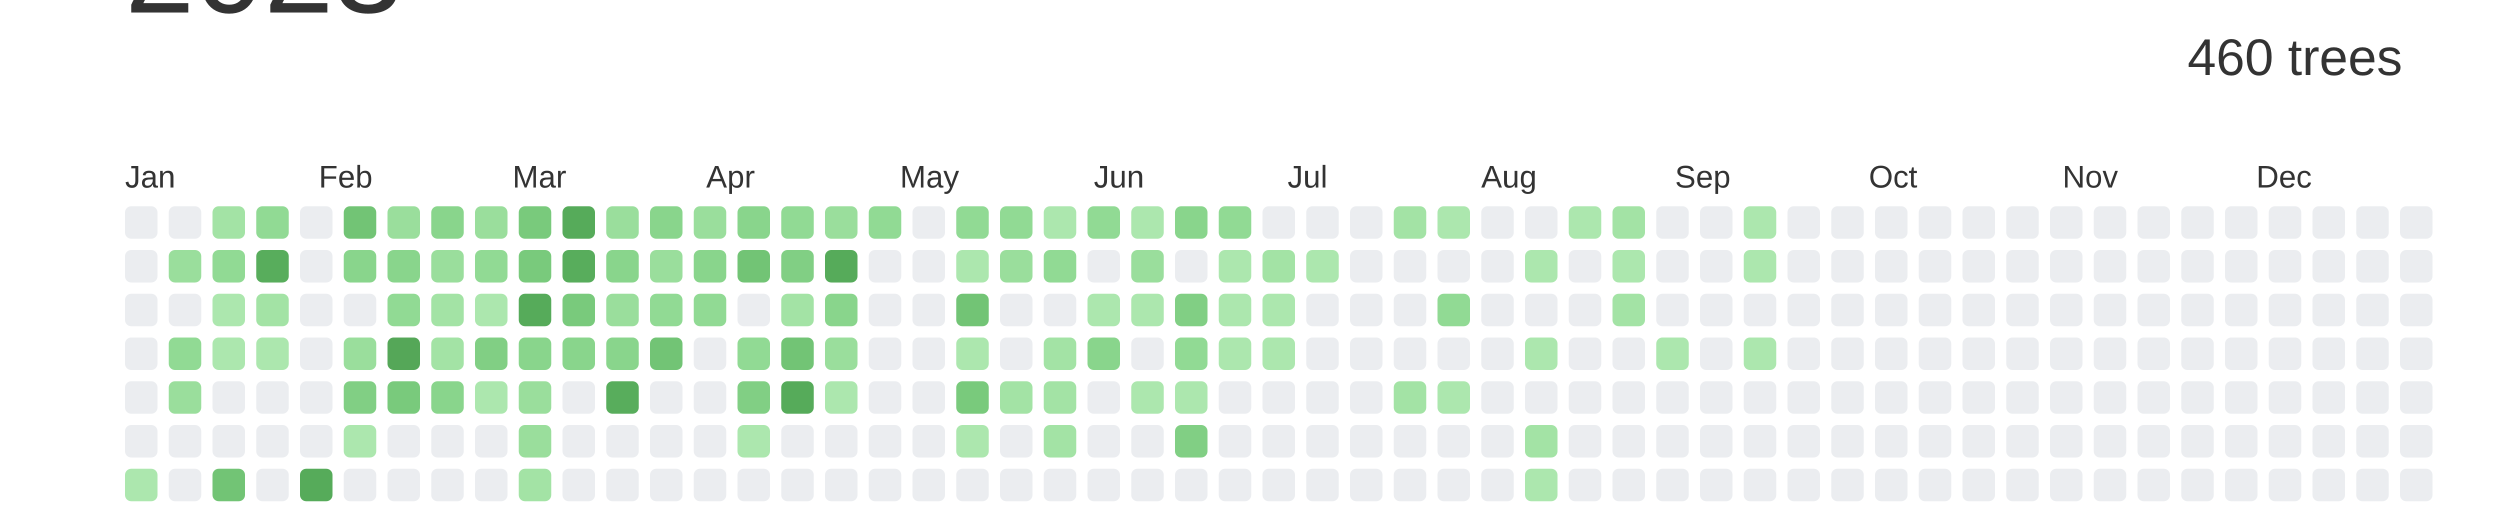
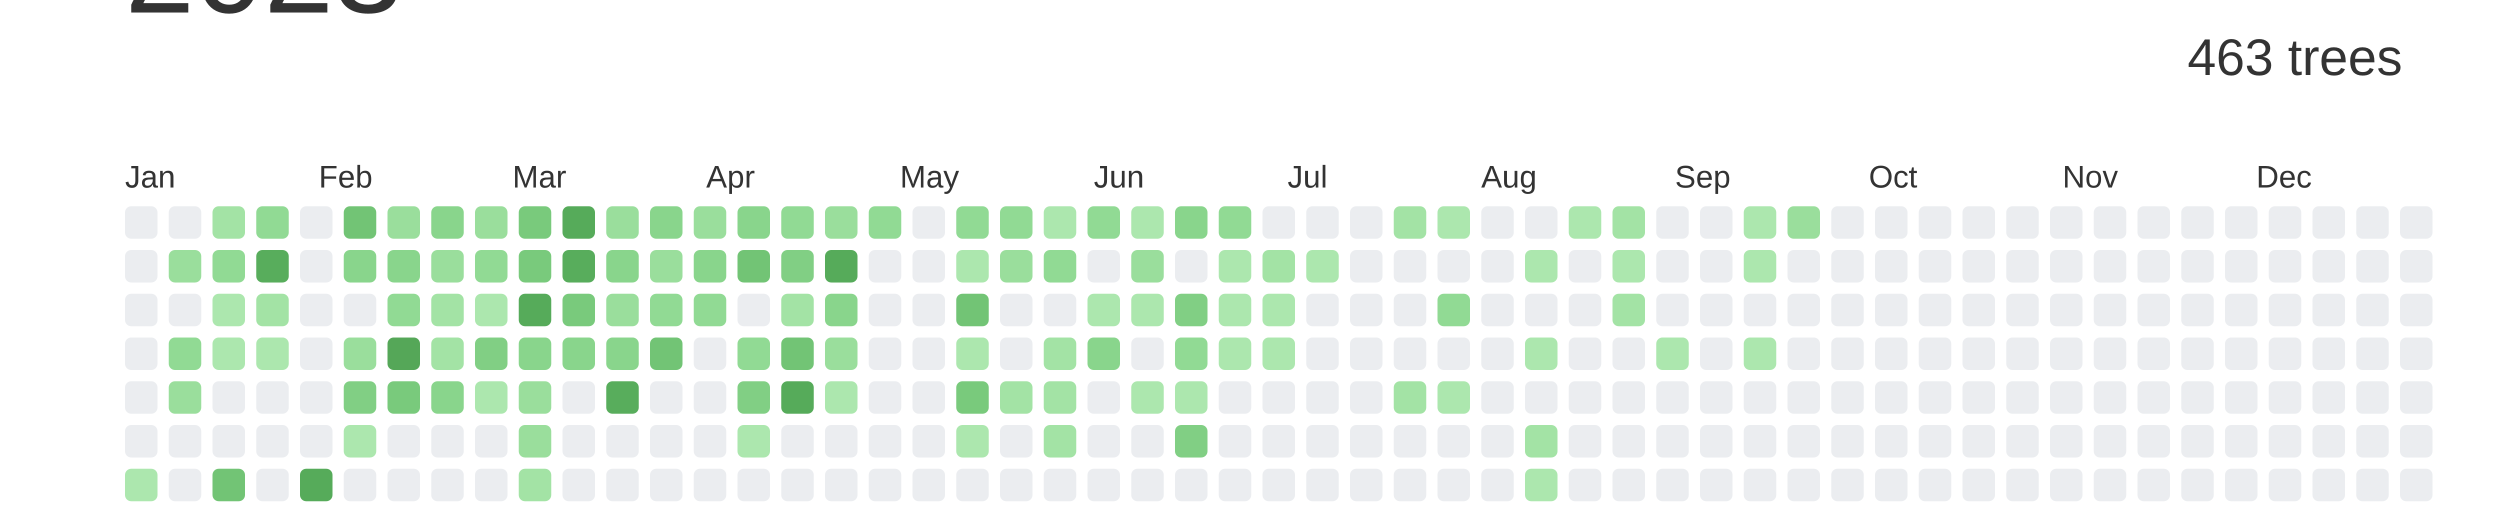
<svg xmlns="http://www.w3.org/2000/svg" baseProfile="full" height="42mm" version="1.1" viewBox="0,0,200,42" width="200mm">
  <defs />
  <rect fill="#ffffff" height="42" width="200" x="0" y="0" />
  <text alignment-baseline="hanging" fill="#333333" style="font-size:10.0px; font-family:Arial;" x="10" y="1">2023</text>
-   <text alignment-baseline="hanging" fill="#333333" style="font-size:4.125px; font-family:Arial;" x="175" y="6">460 trees</text>
+   <text alignment-baseline="hanging" fill="#333333" style="font-size:4.125px; font-family:Arial;" x="175" y="6">463 trees</text>
  <text fill="#333333" style="font-size:2.5px; font-family:Arial" x="10.0" y="15">Jan</text>
  <text fill="#333333" style="font-size:2.5px; font-family:Arial" x="25.5" y="15">Feb</text>
  <text fill="#333333" style="font-size:2.5px; font-family:Arial" x="41.0" y="15">Mar</text>
  <text fill="#333333" style="font-size:2.5px; font-family:Arial" x="56.5" y="15">Apr</text>
  <text fill="#333333" style="font-size:2.5px; font-family:Arial" x="72.0" y="15">May</text>
  <text fill="#333333" style="font-size:2.5px; font-family:Arial" x="87.5" y="15">Jun</text>
  <text fill="#333333" style="font-size:2.5px; font-family:Arial" x="103.0" y="15">Jul</text>
  <text fill="#333333" style="font-size:2.5px; font-family:Arial" x="118.5" y="15">Aug</text>
  <text fill="#333333" style="font-size:2.5px; font-family:Arial" x="134.0" y="15">Sep</text>
  <text fill="#333333" style="font-size:2.5px; font-family:Arial" x="149.5" y="15">Oct</text>
  <text fill="#333333" style="font-size:2.5px; font-family:Arial" x="165.0" y="15">Nov</text>
  <text fill="#333333" style="font-size:2.5px; font-family:Arial" x="180.5" y="15">Dec</text>
  <rect fill="#EBEDF0" height="2.6" rx="0.5" ry="0.5" width="2.6" x="10.0" y="16.5" />
  <rect fill="#EBEDF0" height="2.6" rx="0.5" ry="0.5" width="2.6" x="10.0" y="20.0" />
  <rect fill="#EBEDF0" height="2.6" rx="0.5" ry="0.5" width="2.6" x="10.0" y="23.5" />
  <rect fill="#EBEDF0" height="2.6" rx="0.5" ry="0.5" width="2.6" x="10.0" y="27.0" />
  <rect fill="#EBEDF0" height="2.6" rx="0.5" ry="0.5" width="2.6" x="10.0" y="30.5" />
  <rect fill="#EBEDF0" height="2.6" rx="0.5" ry="0.5" width="2.6" x="10.0" y="34.0" />
  <rect fill="#ace7ae" height="2.6" rx="0.5" ry="0.5" width="2.6" x="10.0" y="37.5" />
  <rect fill="#EBEDF0" height="2.6" rx="0.5" ry="0.5" width="2.6" x="13.5" y="16.5" />
  <rect fill="#9ade9c" height="2.6" rx="0.5" ry="0.5" width="2.6" x="13.5" y="20.0" />
  <rect fill="#EBEDF0" height="2.6" rx="0.5" ry="0.5" width="2.6" x="13.5" y="23.5" />
  <rect fill="#91da94" height="2.6" rx="0.5" ry="0.5" width="2.6" x="13.5" y="27.0" />
  <rect fill="#9ade9c" height="2.6" rx="0.5" ry="0.5" width="2.6" x="13.5" y="30.5" />
  <rect fill="#EBEDF0" height="2.6" rx="0.5" ry="0.5" width="2.6" x="13.5" y="34.0" />
  <rect fill="#EBEDF0" height="2.6" rx="0.5" ry="0.5" width="2.6" x="13.5" y="37.5" />
  <rect fill="#a3e3a5" height="2.6" rx="0.5" ry="0.5" width="2.6" x="17.0" y="16.5" />
  <rect fill="#91da94" height="2.6" rx="0.5" ry="0.5" width="2.6" x="17.0" y="20.0" />
  <rect fill="#ace7ae" height="2.6" rx="0.5" ry="0.5" width="2.6" x="17.0" y="23.5" />
  <rect fill="#ace7ae" height="2.6" rx="0.5" ry="0.5" width="2.6" x="17.0" y="27.0" />
  <rect fill="#EBEDF0" height="2.6" rx="0.5" ry="0.5" width="2.6" x="17.0" y="30.5" />
  <rect fill="#EBEDF0" height="2.6" rx="0.5" ry="0.5" width="2.6" x="17.0" y="34.0" />
  <rect fill="#72c475" height="2.6" rx="0.5" ry="0.5" width="2.6" x="17.0" y="37.5" />
  <rect fill="#91da94" height="2.6" rx="0.5" ry="0.5" width="2.6" x="20.5" y="16.5" />
  <rect fill="#58ad5c" height="2.6" rx="0.5" ry="0.5" width="2.6" x="20.5" y="20.0" />
  <rect fill="#a3e3a5" height="2.6" rx="0.5" ry="0.5" width="2.6" x="20.5" y="23.5" />
  <rect fill="#ace7ae" height="2.6" rx="0.5" ry="0.5" width="2.6" x="20.5" y="27.0" />
  <rect fill="#EBEDF0" height="2.6" rx="0.5" ry="0.5" width="2.6" x="20.5" y="30.5" />
  <rect fill="#EBEDF0" height="2.6" rx="0.5" ry="0.5" width="2.6" x="20.5" y="34.0" />
  <rect fill="#EBEDF0" height="2.6" rx="0.5" ry="0.5" width="2.6" x="20.5" y="37.5" />
  <rect fill="#EBEDF0" height="2.6" rx="0.5" ry="0.5" width="2.6" x="24.0" y="16.5" />
  <rect fill="#EBEDF0" height="2.6" rx="0.5" ry="0.5" width="2.6" x="24.0" y="20.0" />
  <rect fill="#EBEDF0" height="2.6" rx="0.5" ry="0.5" width="2.6" x="24.0" y="23.5" />
  <rect fill="#EBEDF0" height="2.6" rx="0.5" ry="0.5" width="2.6" x="24.0" y="27.0" />
  <rect fill="#EBEDF0" height="2.6" rx="0.5" ry="0.5" width="2.6" x="24.0" y="30.5" />
  <rect fill="#EBEDF0" height="2.6" rx="0.5" ry="0.5" width="2.6" x="24.0" y="34.0" />
  <rect fill="#56ab5a" height="2.6" rx="0.5" ry="0.5" width="2.6" x="24.0" y="37.5" />
  <rect fill="#72c475" height="2.6" rx="0.5" ry="0.5" width="2.6" x="27.5" y="16.5" />
  <rect fill="#89d58c" height="2.6" rx="0.5" ry="0.5" width="2.6" x="27.5" y="20.0" />
  <rect fill="#EBEDF0" height="2.6" rx="0.5" ry="0.5" width="2.6" x="27.5" y="23.5" />
  <rect fill="#9ade9c" height="2.6" rx="0.5" ry="0.5" width="2.6" x="27.5" y="27.0" />
  <rect fill="#81cf84" height="2.6" rx="0.5" ry="0.5" width="2.6" x="27.5" y="30.5" />
  <rect fill="#ace7ae" height="2.6" rx="0.5" ry="0.5" width="2.6" x="27.5" y="34.0" />
  <rect fill="#EBEDF0" height="2.6" rx="0.5" ry="0.5" width="2.6" x="27.5" y="37.5" />
  <rect fill="#9ade9c" height="2.6" rx="0.5" ry="0.5" width="2.6" x="31.0" y="16.5" />
  <rect fill="#89d58c" height="2.6" rx="0.5" ry="0.5" width="2.6" x="31.0" y="20.0" />
  <rect fill="#91da94" height="2.6" rx="0.5" ry="0.5" width="2.6" x="31.0" y="23.5" />
  <rect fill="#55a758" height="2.6" rx="0.5" ry="0.5" width="2.6" x="31.0" y="27.0" />
  <rect fill="#79ca7c" height="2.6" rx="0.5" ry="0.5" width="2.6" x="31.0" y="30.5" />
  <rect fill="#EBEDF0" height="2.6" rx="0.5" ry="0.5" width="2.6" x="31.0" y="34.0" />
  <rect fill="#EBEDF0" height="2.6" rx="0.5" ry="0.5" width="2.6" x="31.0" y="37.5" />
  <rect fill="#89d58c" height="2.6" rx="0.5" ry="0.5" width="2.6" x="34.5" y="16.5" />
  <rect fill="#9ade9c" height="2.6" rx="0.5" ry="0.5" width="2.6" x="34.5" y="20.0" />
  <rect fill="#a3e3a5" height="2.6" rx="0.5" ry="0.5" width="2.6" x="34.5" y="23.5" />
  <rect fill="#a3e3a5" height="2.6" rx="0.5" ry="0.5" width="2.6" x="34.5" y="27.0" />
  <rect fill="#89d58c" height="2.6" rx="0.5" ry="0.5" width="2.6" x="34.5" y="30.5" />
  <rect fill="#EBEDF0" height="2.6" rx="0.5" ry="0.5" width="2.6" x="34.5" y="34.0" />
  <rect fill="#EBEDF0" height="2.6" rx="0.5" ry="0.5" width="2.6" x="34.5" y="37.5" />
  <rect fill="#9ade9c" height="2.6" rx="0.5" ry="0.5" width="2.6" x="38.0" y="16.5" />
  <rect fill="#91da94" height="2.6" rx="0.5" ry="0.5" width="2.6" x="38.0" y="20.0" />
  <rect fill="#ace7ae" height="2.6" rx="0.5" ry="0.5" width="2.6" x="38.0" y="23.5" />
  <rect fill="#81cf84" height="2.6" rx="0.5" ry="0.5" width="2.6" x="38.0" y="27.0" />
  <rect fill="#ace7ae" height="2.6" rx="0.5" ry="0.5" width="2.6" x="38.0" y="30.5" />
  <rect fill="#EBEDF0" height="2.6" rx="0.5" ry="0.5" width="2.6" x="38.0" y="34.0" />
  <rect fill="#EBEDF0" height="2.6" rx="0.5" ry="0.5" width="2.6" x="38.0" y="37.5" />
  <rect fill="#79ca7c" height="2.6" rx="0.5" ry="0.5" width="2.6" x="41.5" y="16.5" />
  <rect fill="#79ca7c" height="2.6" rx="0.5" ry="0.5" width="2.6" x="41.5" y="20.0" />
  <rect fill="#56ab5a" height="2.6" rx="0.5" ry="0.5" width="2.6" x="41.5" y="23.5" />
  <rect fill="#89d58c" height="2.6" rx="0.5" ry="0.5" width="2.6" x="41.5" y="27.0" />
  <rect fill="#9ade9c" height="2.6" rx="0.5" ry="0.5" width="2.6" x="41.5" y="30.5" />
  <rect fill="#9ade9c" height="2.6" rx="0.5" ry="0.5" width="2.6" x="41.5" y="34.0" />
  <rect fill="#a3e3a5" height="2.6" rx="0.5" ry="0.5" width="2.6" x="41.5" y="37.5" />
  <rect fill="#56ab5a" height="2.6" rx="0.5" ry="0.5" width="2.6" x="45.0" y="16.5" />
  <rect fill="#58ad5c" height="2.6" rx="0.5" ry="0.5" width="2.6" x="45.0" y="20.0" />
  <rect fill="#79ca7c" height="2.6" rx="0.5" ry="0.5" width="2.6" x="45.0" y="23.5" />
  <rect fill="#89d58c" height="2.6" rx="0.5" ry="0.5" width="2.6" x="45.0" y="27.0" />
  <rect fill="#EBEDF0" height="2.6" rx="0.5" ry="0.5" width="2.6" x="45.0" y="30.5" />
  <rect fill="#EBEDF0" height="2.6" rx="0.5" ry="0.5" width="2.6" x="45.0" y="34.0" />
  <rect fill="#EBEDF0" height="2.6" rx="0.5" ry="0.5" width="2.6" x="45.0" y="37.5" />
  <rect fill="#9ade9c" height="2.6" rx="0.5" ry="0.5" width="2.6" x="48.5" y="16.5" />
  <rect fill="#89d58c" height="2.6" rx="0.5" ry="0.5" width="2.6" x="48.5" y="20.0" />
  <rect fill="#9ade9c" height="2.6" rx="0.5" ry="0.5" width="2.6" x="48.5" y="23.5" />
  <rect fill="#89d58c" height="2.6" rx="0.5" ry="0.5" width="2.6" x="48.5" y="27.0" />
  <rect fill="#58ad5c" height="2.6" rx="0.5" ry="0.5" width="2.6" x="48.5" y="30.5" />
  <rect fill="#EBEDF0" height="2.6" rx="0.5" ry="0.5" width="2.6" x="48.5" y="34.0" />
  <rect fill="#EBEDF0" height="2.6" rx="0.5" ry="0.5" width="2.6" x="48.5" y="37.5" />
  <rect fill="#89d58c" height="2.6" rx="0.5" ry="0.5" width="2.6" x="52.0" y="16.5" />
  <rect fill="#9ade9c" height="2.6" rx="0.5" ry="0.5" width="2.6" x="52.0" y="20.0" />
  <rect fill="#91da94" height="2.6" rx="0.5" ry="0.5" width="2.6" x="52.0" y="23.5" />
  <rect fill="#72c475" height="2.6" rx="0.5" ry="0.5" width="2.6" x="52.0" y="27.0" />
  <rect fill="#EBEDF0" height="2.6" rx="0.5" ry="0.5" width="2.6" x="52.0" y="30.5" />
  <rect fill="#EBEDF0" height="2.6" rx="0.5" ry="0.5" width="2.6" x="52.0" y="34.0" />
  <rect fill="#EBEDF0" height="2.6" rx="0.5" ry="0.5" width="2.6" x="52.0" y="37.5" />
  <rect fill="#9ade9c" height="2.6" rx="0.5" ry="0.5" width="2.6" x="55.5" y="16.5" />
  <rect fill="#89d58c" height="2.6" rx="0.5" ry="0.5" width="2.6" x="55.5" y="20.0" />
  <rect fill="#91da94" height="2.6" rx="0.5" ry="0.5" width="2.6" x="55.5" y="23.5" />
  <rect fill="#EBEDF0" height="2.6" rx="0.5" ry="0.5" width="2.6" x="55.5" y="27.0" />
  <rect fill="#EBEDF0" height="2.6" rx="0.5" ry="0.5" width="2.6" x="55.5" y="30.5" />
  <rect fill="#EBEDF0" height="2.6" rx="0.5" ry="0.5" width="2.6" x="55.5" y="34.0" />
  <rect fill="#EBEDF0" height="2.6" rx="0.5" ry="0.5" width="2.6" x="55.5" y="37.5" />
  <rect fill="#89d58c" height="2.6" rx="0.5" ry="0.5" width="2.6" x="59.0" y="16.5" />
  <rect fill="#72c475" height="2.6" rx="0.5" ry="0.5" width="2.6" x="59.0" y="20.0" />
  <rect fill="#EBEDF0" height="2.6" rx="0.5" ry="0.5" width="2.6" x="59.0" y="23.5" />
  <rect fill="#91da94" height="2.6" rx="0.5" ry="0.5" width="2.6" x="59.0" y="27.0" />
  <rect fill="#81cf84" height="2.6" rx="0.5" ry="0.5" width="2.6" x="59.0" y="30.5" />
  <rect fill="#ace7ae" height="2.6" rx="0.5" ry="0.5" width="2.6" x="59.0" y="34.0" />
  <rect fill="#EBEDF0" height="2.6" rx="0.5" ry="0.5" width="2.6" x="59.0" y="37.5" />
  <rect fill="#91da94" height="2.6" rx="0.5" ry="0.5" width="2.6" x="62.5" y="16.5" />
  <rect fill="#81cf84" height="2.6" rx="0.5" ry="0.5" width="2.6" x="62.5" y="20.0" />
  <rect fill="#a3e3a5" height="2.6" rx="0.5" ry="0.5" width="2.6" x="62.5" y="23.5" />
  <rect fill="#72c475" height="2.6" rx="0.5" ry="0.5" width="2.6" x="62.5" y="27.0" />
  <rect fill="#56ab5a" height="2.6" rx="0.5" ry="0.5" width="2.6" x="62.5" y="30.5" />
  <rect fill="#EBEDF0" height="2.6" rx="0.5" ry="0.5" width="2.6" x="62.5" y="34.0" />
  <rect fill="#EBEDF0" height="2.6" rx="0.5" ry="0.5" width="2.6" x="62.5" y="37.5" />
  <rect fill="#9ade9c" height="2.6" rx="0.5" ry="0.5" width="2.6" x="66.0" y="16.5" />
  <rect fill="#56ab5a" height="2.6" rx="0.5" ry="0.5" width="2.6" x="66.0" y="20.0" />
  <rect fill="#89d58c" height="2.6" rx="0.5" ry="0.5" width="2.6" x="66.0" y="23.5" />
  <rect fill="#9ade9c" height="2.6" rx="0.5" ry="0.5" width="2.6" x="66.0" y="27.0" />
  <rect fill="#ace7ae" height="2.6" rx="0.5" ry="0.5" width="2.6" x="66.0" y="30.5" />
  <rect fill="#EBEDF0" height="2.6" rx="0.5" ry="0.5" width="2.6" x="66.0" y="34.0" />
  <rect fill="#EBEDF0" height="2.6" rx="0.5" ry="0.5" width="2.6" x="66.0" y="37.5" />
  <rect fill="#91da94" height="2.6" rx="0.5" ry="0.5" width="2.6" x="69.5" y="16.5" />
  <rect fill="#EBEDF0" height="2.6" rx="0.5" ry="0.5" width="2.6" x="69.5" y="20.0" />
  <rect fill="#EBEDF0" height="2.6" rx="0.5" ry="0.5" width="2.6" x="69.5" y="23.5" />
  <rect fill="#EBEDF0" height="2.6" rx="0.5" ry="0.5" width="2.6" x="69.5" y="27.0" />
  <rect fill="#EBEDF0" height="2.6" rx="0.5" ry="0.5" width="2.6" x="69.5" y="30.5" />
  <rect fill="#EBEDF0" height="2.6" rx="0.5" ry="0.5" width="2.6" x="69.5" y="34.0" />
  <rect fill="#EBEDF0" height="2.6" rx="0.5" ry="0.5" width="2.6" x="69.5" y="37.5" />
  <rect fill="#EBEDF0" height="2.6" rx="0.5" ry="0.5" width="2.6" x="73.0" y="16.5" />
  <rect fill="#EBEDF0" height="2.6" rx="0.5" ry="0.5" width="2.6" x="73.0" y="20.0" />
  <rect fill="#EBEDF0" height="2.6" rx="0.5" ry="0.5" width="2.6" x="73.0" y="23.5" />
  <rect fill="#EBEDF0" height="2.6" rx="0.5" ry="0.5" width="2.6" x="73.0" y="27.0" />
  <rect fill="#EBEDF0" height="2.6" rx="0.5" ry="0.5" width="2.6" x="73.0" y="30.5" />
  <rect fill="#EBEDF0" height="2.6" rx="0.5" ry="0.5" width="2.6" x="73.0" y="34.0" />
  <rect fill="#EBEDF0" height="2.6" rx="0.5" ry="0.5" width="2.6" x="73.0" y="37.5" />
  <rect fill="#91da94" height="2.6" rx="0.5" ry="0.5" width="2.6" x="76.5" y="16.5" />
  <rect fill="#ace7ae" height="2.6" rx="0.5" ry="0.5" width="2.6" x="76.5" y="20.0" />
  <rect fill="#72c475" height="2.6" rx="0.5" ry="0.5" width="2.6" x="76.5" y="23.5" />
  <rect fill="#ace7ae" height="2.6" rx="0.5" ry="0.5" width="2.6" x="76.5" y="27.0" />
  <rect fill="#79ca7c" height="2.6" rx="0.5" ry="0.5" width="2.6" x="76.5" y="30.5" />
  <rect fill="#ace7ae" height="2.6" rx="0.5" ry="0.5" width="2.6" x="76.5" y="34.0" />
  <rect fill="#EBEDF0" height="2.6" rx="0.5" ry="0.5" width="2.6" x="76.5" y="37.5" />
  <rect fill="#91da94" height="2.6" rx="0.5" ry="0.5" width="2.6" x="80.0" y="16.5" />
  <rect fill="#9ade9c" height="2.6" rx="0.5" ry="0.5" width="2.6" x="80.0" y="20.0" />
  <rect fill="#EBEDF0" height="2.6" rx="0.5" ry="0.5" width="2.6" x="80.0" y="23.5" />
  <rect fill="#EBEDF0" height="2.6" rx="0.5" ry="0.5" width="2.6" x="80.0" y="27.0" />
  <rect fill="#a3e3a5" height="2.6" rx="0.5" ry="0.5" width="2.6" x="80.0" y="30.5" />
  <rect fill="#EBEDF0" height="2.6" rx="0.5" ry="0.5" width="2.6" x="80.0" y="34.0" />
  <rect fill="#EBEDF0" height="2.6" rx="0.5" ry="0.5" width="2.6" x="80.0" y="37.5" />
  <rect fill="#ace7ae" height="2.6" rx="0.5" ry="0.5" width="2.6" x="83.5" y="16.5" />
  <rect fill="#91da94" height="2.6" rx="0.5" ry="0.5" width="2.6" x="83.5" y="20.0" />
  <rect fill="#EBEDF0" height="2.6" rx="0.5" ry="0.5" width="2.6" x="83.5" y="23.5" />
  <rect fill="#a3e3a5" height="2.6" rx="0.5" ry="0.5" width="2.6" x="83.5" y="27.0" />
  <rect fill="#a3e3a5" height="2.6" rx="0.5" ry="0.5" width="2.6" x="83.5" y="30.5" />
  <rect fill="#a3e3a5" height="2.6" rx="0.5" ry="0.5" width="2.6" x="83.5" y="34.0" />
  <rect fill="#EBEDF0" height="2.6" rx="0.5" ry="0.5" width="2.6" x="83.5" y="37.5" />
  <rect fill="#91da94" height="2.6" rx="0.5" ry="0.5" width="2.6" x="87.0" y="16.5" />
  <rect fill="#EBEDF0" height="2.6" rx="0.5" ry="0.5" width="2.6" x="87.0" y="20.0" />
  <rect fill="#ace7ae" height="2.6" rx="0.5" ry="0.5" width="2.6" x="87.0" y="23.5" />
  <rect fill="#89d58c" height="2.6" rx="0.5" ry="0.5" width="2.6" x="87.0" y="27.0" />
  <rect fill="#EBEDF0" height="2.6" rx="0.5" ry="0.5" width="2.6" x="87.0" y="30.5" />
  <rect fill="#EBEDF0" height="2.6" rx="0.5" ry="0.5" width="2.6" x="87.0" y="34.0" />
  <rect fill="#EBEDF0" height="2.6" rx="0.5" ry="0.5" width="2.6" x="87.0" y="37.5" />
  <rect fill="#ace7ae" height="2.6" rx="0.5" ry="0.5" width="2.6" x="90.5" y="16.5" />
  <rect fill="#9ade9c" height="2.6" rx="0.5" ry="0.5" width="2.6" x="90.5" y="20.0" />
  <rect fill="#ace7ae" height="2.6" rx="0.5" ry="0.5" width="2.6" x="90.5" y="23.5" />
  <rect fill="#EBEDF0" height="2.6" rx="0.5" ry="0.5" width="2.6" x="90.5" y="27.0" />
  <rect fill="#ace7ae" height="2.6" rx="0.5" ry="0.5" width="2.6" x="90.5" y="30.5" />
  <rect fill="#EBEDF0" height="2.6" rx="0.5" ry="0.5" width="2.6" x="90.5" y="34.0" />
  <rect fill="#EBEDF0" height="2.6" rx="0.5" ry="0.5" width="2.6" x="90.5" y="37.5" />
  <rect fill="#89d58c" height="2.6" rx="0.5" ry="0.5" width="2.6" x="94.0" y="16.5" />
  <rect fill="#EBEDF0" height="2.6" rx="0.5" ry="0.5" width="2.6" x="94.0" y="20.0" />
  <rect fill="#81cf84" height="2.6" rx="0.5" ry="0.5" width="2.6" x="94.0" y="23.5" />
  <rect fill="#91da94" height="2.6" rx="0.5" ry="0.5" width="2.6" x="94.0" y="27.0" />
  <rect fill="#ace7ae" height="2.6" rx="0.5" ry="0.5" width="2.6" x="94.0" y="30.5" />
  <rect fill="#81cf84" height="2.6" rx="0.5" ry="0.5" width="2.6" x="94.0" y="34.0" />
  <rect fill="#EBEDF0" height="2.6" rx="0.5" ry="0.5" width="2.6" x="94.0" y="37.5" />
  <rect fill="#91da94" height="2.6" rx="0.5" ry="0.5" width="2.6" x="97.5" y="16.5" />
  <rect fill="#ace7ae" height="2.6" rx="0.5" ry="0.5" width="2.6" x="97.5" y="20.0" />
  <rect fill="#ace7ae" height="2.6" rx="0.5" ry="0.5" width="2.6" x="97.5" y="23.5" />
  <rect fill="#ace7ae" height="2.6" rx="0.5" ry="0.5" width="2.6" x="97.5" y="27.0" />
  <rect fill="#EBEDF0" height="2.6" rx="0.5" ry="0.5" width="2.6" x="97.5" y="30.5" />
  <rect fill="#EBEDF0" height="2.6" rx="0.5" ry="0.5" width="2.6" x="97.5" y="34.0" />
  <rect fill="#EBEDF0" height="2.6" rx="0.5" ry="0.5" width="2.6" x="97.5" y="37.5" />
  <rect fill="#EBEDF0" height="2.6" rx="0.5" ry="0.5" width="2.6" x="101.0" y="16.5" />
  <rect fill="#a3e3a5" height="2.6" rx="0.5" ry="0.5" width="2.6" x="101.0" y="20.0" />
  <rect fill="#ace7ae" height="2.6" rx="0.5" ry="0.5" width="2.6" x="101.0" y="23.5" />
  <rect fill="#ace7ae" height="2.6" rx="0.5" ry="0.5" width="2.6" x="101.0" y="27.0" />
  <rect fill="#EBEDF0" height="2.6" rx="0.5" ry="0.5" width="2.6" x="101.0" y="30.5" />
  <rect fill="#EBEDF0" height="2.6" rx="0.5" ry="0.5" width="2.6" x="101.0" y="34.0" />
  <rect fill="#EBEDF0" height="2.6" rx="0.5" ry="0.5" width="2.6" x="101.0" y="37.5" />
  <rect fill="#EBEDF0" height="2.6" rx="0.5" ry="0.5" width="2.6" x="104.5" y="16.5" />
  <rect fill="#ace7ae" height="2.6" rx="0.5" ry="0.5" width="2.6" x="104.5" y="20.0" />
  <rect fill="#EBEDF0" height="2.6" rx="0.5" ry="0.5" width="2.6" x="104.5" y="23.5" />
  <rect fill="#EBEDF0" height="2.6" rx="0.5" ry="0.5" width="2.6" x="104.5" y="27.0" />
  <rect fill="#EBEDF0" height="2.6" rx="0.5" ry="0.5" width="2.6" x="104.5" y="30.5" />
  <rect fill="#EBEDF0" height="2.6" rx="0.5" ry="0.5" width="2.6" x="104.5" y="34.0" />
  <rect fill="#EBEDF0" height="2.6" rx="0.5" ry="0.5" width="2.6" x="104.5" y="37.5" />
  <rect fill="#EBEDF0" height="2.6" rx="0.5" ry="0.5" width="2.6" x="108.0" y="16.5" />
  <rect fill="#EBEDF0" height="2.6" rx="0.5" ry="0.5" width="2.6" x="108.0" y="20.0" />
  <rect fill="#EBEDF0" height="2.6" rx="0.5" ry="0.5" width="2.6" x="108.0" y="23.5" />
  <rect fill="#EBEDF0" height="2.6" rx="0.5" ry="0.5" width="2.6" x="108.0" y="27.0" />
  <rect fill="#EBEDF0" height="2.6" rx="0.5" ry="0.5" width="2.6" x="108.0" y="30.5" />
  <rect fill="#EBEDF0" height="2.6" rx="0.5" ry="0.5" width="2.6" x="108.0" y="34.0" />
  <rect fill="#EBEDF0" height="2.6" rx="0.5" ry="0.5" width="2.6" x="108.0" y="37.5" />
  <rect fill="#a3e3a5" height="2.6" rx="0.5" ry="0.5" width="2.6" x="111.5" y="16.5" />
  <rect fill="#EBEDF0" height="2.6" rx="0.5" ry="0.5" width="2.6" x="111.5" y="20.0" />
  <rect fill="#EBEDF0" height="2.6" rx="0.5" ry="0.5" width="2.6" x="111.5" y="23.5" />
  <rect fill="#EBEDF0" height="2.6" rx="0.5" ry="0.5" width="2.6" x="111.5" y="27.0" />
  <rect fill="#a3e3a5" height="2.6" rx="0.5" ry="0.5" width="2.6" x="111.5" y="30.5" />
  <rect fill="#EBEDF0" height="2.6" rx="0.5" ry="0.5" width="2.6" x="111.5" y="34.0" />
  <rect fill="#EBEDF0" height="2.6" rx="0.5" ry="0.5" width="2.6" x="111.5" y="37.5" />
  <rect fill="#ace7ae" height="2.6" rx="0.5" ry="0.5" width="2.6" x="115.0" y="16.5" />
  <rect fill="#EBEDF0" height="2.6" rx="0.5" ry="0.5" width="2.6" x="115.0" y="20.0" />
  <rect fill="#91da94" height="2.6" rx="0.5" ry="0.5" width="2.6" x="115.0" y="23.5" />
  <rect fill="#EBEDF0" height="2.6" rx="0.5" ry="0.5" width="2.6" x="115.0" y="27.0" />
  <rect fill="#ace7ae" height="2.6" rx="0.5" ry="0.5" width="2.6" x="115.0" y="30.5" />
  <rect fill="#EBEDF0" height="2.6" rx="0.5" ry="0.5" width="2.6" x="115.0" y="34.0" />
  <rect fill="#EBEDF0" height="2.6" rx="0.5" ry="0.5" width="2.6" x="115.0" y="37.5" />
  <rect fill="#EBEDF0" height="2.6" rx="0.5" ry="0.5" width="2.6" x="118.5" y="16.5" />
  <rect fill="#EBEDF0" height="2.6" rx="0.5" ry="0.5" width="2.6" x="118.5" y="20.0" />
  <rect fill="#EBEDF0" height="2.6" rx="0.5" ry="0.5" width="2.6" x="118.5" y="23.5" />
  <rect fill="#EBEDF0" height="2.6" rx="0.5" ry="0.5" width="2.6" x="118.5" y="27.0" />
  <rect fill="#EBEDF0" height="2.6" rx="0.5" ry="0.5" width="2.6" x="118.5" y="30.5" />
  <rect fill="#EBEDF0" height="2.6" rx="0.5" ry="0.5" width="2.6" x="118.5" y="34.0" />
  <rect fill="#EBEDF0" height="2.6" rx="0.5" ry="0.5" width="2.6" x="118.5" y="37.5" />
  <rect fill="#EBEDF0" height="2.6" rx="0.5" ry="0.5" width="2.6" x="122.0" y="16.5" />
  <rect fill="#ace7ae" height="2.6" rx="0.5" ry="0.5" width="2.6" x="122.0" y="20.0" />
  <rect fill="#EBEDF0" height="2.6" rx="0.5" ry="0.5" width="2.6" x="122.0" y="23.5" />
  <rect fill="#ace7ae" height="2.6" rx="0.5" ry="0.5" width="2.6" x="122.0" y="27.0" />
  <rect fill="#EBEDF0" height="2.6" rx="0.5" ry="0.5" width="2.6" x="122.0" y="30.5" />
  <rect fill="#a3e3a5" height="2.6" rx="0.5" ry="0.5" width="2.6" x="122.0" y="34.0" />
  <rect fill="#ace7ae" height="2.6" rx="0.5" ry="0.5" width="2.6" x="122.0" y="37.5" />
  <rect fill="#ace7ae" height="2.6" rx="0.5" ry="0.5" width="2.6" x="125.5" y="16.5" />
  <rect fill="#EBEDF0" height="2.6" rx="0.5" ry="0.5" width="2.6" x="125.5" y="20.0" />
  <rect fill="#EBEDF0" height="2.6" rx="0.5" ry="0.5" width="2.6" x="125.5" y="23.5" />
  <rect fill="#EBEDF0" height="2.6" rx="0.5" ry="0.5" width="2.6" x="125.5" y="27.0" />
  <rect fill="#EBEDF0" height="2.6" rx="0.5" ry="0.5" width="2.6" x="125.5" y="30.5" />
  <rect fill="#EBEDF0" height="2.6" rx="0.5" ry="0.5" width="2.6" x="125.5" y="34.0" />
  <rect fill="#EBEDF0" height="2.6" rx="0.5" ry="0.5" width="2.6" x="125.5" y="37.5" />
  <rect fill="#a3e3a5" height="2.6" rx="0.5" ry="0.5" width="2.6" x="129.0" y="16.5" />
  <rect fill="#ace7ae" height="2.6" rx="0.5" ry="0.5" width="2.6" x="129.0" y="20.0" />
  <rect fill="#a3e3a5" height="2.6" rx="0.5" ry="0.5" width="2.6" x="129.0" y="23.5" />
  <rect fill="#EBEDF0" height="2.6" rx="0.5" ry="0.5" width="2.6" x="129.0" y="27.0" />
  <rect fill="#EBEDF0" height="2.6" rx="0.5" ry="0.5" width="2.6" x="129.0" y="30.5" />
  <rect fill="#EBEDF0" height="2.6" rx="0.5" ry="0.5" width="2.6" x="129.0" y="34.0" />
  <rect fill="#EBEDF0" height="2.6" rx="0.5" ry="0.5" width="2.6" x="129.0" y="37.5" />
  <rect fill="#EBEDF0" height="2.6" rx="0.5" ry="0.5" width="2.6" x="132.5" y="16.5" />
  <rect fill="#EBEDF0" height="2.6" rx="0.5" ry="0.5" width="2.6" x="132.5" y="20.0" />
  <rect fill="#EBEDF0" height="2.6" rx="0.5" ry="0.5" width="2.6" x="132.5" y="23.5" />
  <rect fill="#ace7ae" height="2.6" rx="0.5" ry="0.5" width="2.6" x="132.5" y="27.0" />
  <rect fill="#EBEDF0" height="2.6" rx="0.5" ry="0.5" width="2.6" x="132.5" y="30.5" />
  <rect fill="#EBEDF0" height="2.6" rx="0.5" ry="0.5" width="2.6" x="132.5" y="34.0" />
  <rect fill="#EBEDF0" height="2.6" rx="0.5" ry="0.5" width="2.6" x="132.5" y="37.5" />
  <rect fill="#EBEDF0" height="2.6" rx="0.5" ry="0.5" width="2.6" x="136.0" y="16.5" />
  <rect fill="#EBEDF0" height="2.6" rx="0.5" ry="0.5" width="2.6" x="136.0" y="20.0" />
  <rect fill="#EBEDF0" height="2.6" rx="0.5" ry="0.5" width="2.6" x="136.0" y="23.5" />
  <rect fill="#EBEDF0" height="2.6" rx="0.5" ry="0.5" width="2.6" x="136.0" y="27.0" />
  <rect fill="#EBEDF0" height="2.6" rx="0.5" ry="0.5" width="2.6" x="136.0" y="30.5" />
  <rect fill="#EBEDF0" height="2.6" rx="0.5" ry="0.5" width="2.6" x="136.0" y="34.0" />
  <rect fill="#EBEDF0" height="2.6" rx="0.5" ry="0.5" width="2.6" x="136.0" y="37.5" />
  <rect fill="#ace7ae" height="2.6" rx="0.5" ry="0.5" width="2.6" x="139.5" y="16.5" />
  <rect fill="#ace7ae" height="2.6" rx="0.5" ry="0.5" width="2.6" x="139.5" y="20.0" />
  <rect fill="#EBEDF0" height="2.6" rx="0.5" ry="0.5" width="2.6" x="139.5" y="23.5" />
  <rect fill="#ace7ae" height="2.6" rx="0.5" ry="0.5" width="2.6" x="139.5" y="27.0" />
  <rect fill="#EBEDF0" height="2.6" rx="0.5" ry="0.5" width="2.6" x="139.5" y="30.5" />
  <rect fill="#EBEDF0" height="2.6" rx="0.5" ry="0.5" width="2.6" x="139.5" y="34.0" />
  <rect fill="#EBEDF0" height="2.6" rx="0.5" ry="0.5" width="2.6" x="139.5" y="37.5" />
-   <rect fill="#EBEDF0" height="2.6" rx="0.5" ry="0.5" width="2.6" x="143.0" y="16.5" />
+   <rect fill="#9ade9c" height="2.6" rx="0.5" ry="0.5" width="2.6" x="143.0" y="16.5" />
  <rect fill="#EBEDF0" height="2.6" rx="0.5" ry="0.5" width="2.6" x="143.0" y="20.0" />
  <rect fill="#EBEDF0" height="2.6" rx="0.5" ry="0.5" width="2.6" x="143.0" y="23.5" />
  <rect fill="#EBEDF0" height="2.6" rx="0.5" ry="0.5" width="2.6" x="143.0" y="27.0" />
  <rect fill="#EBEDF0" height="2.6" rx="0.5" ry="0.5" width="2.6" x="143.0" y="30.5" />
  <rect fill="#EBEDF0" height="2.6" rx="0.5" ry="0.5" width="2.6" x="143.0" y="34.0" />
  <rect fill="#EBEDF0" height="2.6" rx="0.5" ry="0.5" width="2.6" x="143.0" y="37.5" />
  <rect fill="#EBEDF0" height="2.6" rx="0.5" ry="0.5" width="2.6" x="146.5" y="16.5" />
  <rect fill="#EBEDF0" height="2.6" rx="0.5" ry="0.5" width="2.6" x="146.5" y="20.0" />
  <rect fill="#EBEDF0" height="2.6" rx="0.5" ry="0.5" width="2.6" x="146.5" y="23.5" />
  <rect fill="#EBEDF0" height="2.6" rx="0.5" ry="0.5" width="2.6" x="146.5" y="27.0" />
  <rect fill="#EBEDF0" height="2.6" rx="0.5" ry="0.5" width="2.6" x="146.5" y="30.5" />
  <rect fill="#EBEDF0" height="2.6" rx="0.5" ry="0.5" width="2.6" x="146.5" y="34.0" />
  <rect fill="#EBEDF0" height="2.6" rx="0.5" ry="0.5" width="2.6" x="146.5" y="37.5" />
  <rect fill="#EBEDF0" height="2.6" rx="0.5" ry="0.5" width="2.6" x="150.0" y="16.5" />
  <rect fill="#EBEDF0" height="2.6" rx="0.5" ry="0.5" width="2.6" x="150.0" y="20.0" />
  <rect fill="#EBEDF0" height="2.6" rx="0.5" ry="0.5" width="2.6" x="150.0" y="23.5" />
  <rect fill="#EBEDF0" height="2.6" rx="0.5" ry="0.5" width="2.6" x="150.0" y="27.0" />
  <rect fill="#EBEDF0" height="2.6" rx="0.5" ry="0.5" width="2.6" x="150.0" y="30.5" />
  <rect fill="#EBEDF0" height="2.6" rx="0.5" ry="0.5" width="2.6" x="150.0" y="34.0" />
  <rect fill="#EBEDF0" height="2.6" rx="0.5" ry="0.5" width="2.6" x="150.0" y="37.5" />
  <rect fill="#EBEDF0" height="2.6" rx="0.5" ry="0.5" width="2.6" x="153.5" y="16.5" />
  <rect fill="#EBEDF0" height="2.6" rx="0.5" ry="0.5" width="2.6" x="153.5" y="20.0" />
  <rect fill="#EBEDF0" height="2.6" rx="0.5" ry="0.5" width="2.6" x="153.5" y="23.5" />
  <rect fill="#EBEDF0" height="2.6" rx="0.5" ry="0.5" width="2.6" x="153.5" y="27.0" />
  <rect fill="#EBEDF0" height="2.6" rx="0.5" ry="0.5" width="2.6" x="153.5" y="30.5" />
  <rect fill="#EBEDF0" height="2.6" rx="0.5" ry="0.5" width="2.6" x="153.5" y="34.0" />
  <rect fill="#EBEDF0" height="2.6" rx="0.5" ry="0.5" width="2.6" x="153.5" y="37.5" />
  <rect fill="#EBEDF0" height="2.6" rx="0.5" ry="0.5" width="2.6" x="157.0" y="16.5" />
  <rect fill="#EBEDF0" height="2.6" rx="0.5" ry="0.5" width="2.6" x="157.0" y="20.0" />
  <rect fill="#EBEDF0" height="2.6" rx="0.5" ry="0.5" width="2.6" x="157.0" y="23.5" />
  <rect fill="#EBEDF0" height="2.6" rx="0.5" ry="0.5" width="2.6" x="157.0" y="27.0" />
  <rect fill="#EBEDF0" height="2.6" rx="0.5" ry="0.5" width="2.6" x="157.0" y="30.5" />
  <rect fill="#EBEDF0" height="2.6" rx="0.5" ry="0.5" width="2.6" x="157.0" y="34.0" />
  <rect fill="#EBEDF0" height="2.6" rx="0.5" ry="0.5" width="2.6" x="157.0" y="37.5" />
  <rect fill="#EBEDF0" height="2.6" rx="0.5" ry="0.5" width="2.6" x="160.5" y="16.5" />
  <rect fill="#EBEDF0" height="2.6" rx="0.5" ry="0.5" width="2.6" x="160.5" y="20.0" />
  <rect fill="#EBEDF0" height="2.6" rx="0.5" ry="0.5" width="2.6" x="160.5" y="23.5" />
  <rect fill="#EBEDF0" height="2.6" rx="0.5" ry="0.5" width="2.6" x="160.5" y="27.0" />
  <rect fill="#EBEDF0" height="2.6" rx="0.5" ry="0.5" width="2.6" x="160.5" y="30.5" />
  <rect fill="#EBEDF0" height="2.6" rx="0.5" ry="0.5" width="2.6" x="160.5" y="34.0" />
  <rect fill="#EBEDF0" height="2.6" rx="0.5" ry="0.5" width="2.6" x="160.5" y="37.5" />
  <rect fill="#EBEDF0" height="2.6" rx="0.5" ry="0.5" width="2.6" x="164.0" y="16.5" />
  <rect fill="#EBEDF0" height="2.6" rx="0.5" ry="0.5" width="2.6" x="164.0" y="20.0" />
  <rect fill="#EBEDF0" height="2.6" rx="0.5" ry="0.5" width="2.6" x="164.0" y="23.5" />
  <rect fill="#EBEDF0" height="2.6" rx="0.5" ry="0.5" width="2.6" x="164.0" y="27.0" />
  <rect fill="#EBEDF0" height="2.6" rx="0.5" ry="0.5" width="2.6" x="164.0" y="30.5" />
  <rect fill="#EBEDF0" height="2.6" rx="0.5" ry="0.5" width="2.6" x="164.0" y="34.0" />
  <rect fill="#EBEDF0" height="2.6" rx="0.5" ry="0.5" width="2.6" x="164.0" y="37.5" />
  <rect fill="#EBEDF0" height="2.6" rx="0.5" ry="0.5" width="2.6" x="167.5" y="16.5" />
  <rect fill="#EBEDF0" height="2.6" rx="0.5" ry="0.5" width="2.6" x="167.5" y="20.0" />
  <rect fill="#EBEDF0" height="2.6" rx="0.5" ry="0.5" width="2.6" x="167.5" y="23.5" />
  <rect fill="#EBEDF0" height="2.6" rx="0.5" ry="0.5" width="2.6" x="167.5" y="27.0" />
  <rect fill="#EBEDF0" height="2.6" rx="0.5" ry="0.5" width="2.6" x="167.5" y="30.5" />
  <rect fill="#EBEDF0" height="2.6" rx="0.5" ry="0.5" width="2.6" x="167.5" y="34.0" />
  <rect fill="#EBEDF0" height="2.6" rx="0.5" ry="0.5" width="2.6" x="167.5" y="37.5" />
  <rect fill="#EBEDF0" height="2.6" rx="0.5" ry="0.5" width="2.6" x="171.0" y="16.5" />
  <rect fill="#EBEDF0" height="2.6" rx="0.5" ry="0.5" width="2.6" x="171.0" y="20.0" />
  <rect fill="#EBEDF0" height="2.6" rx="0.5" ry="0.5" width="2.6" x="171.0" y="23.5" />
  <rect fill="#EBEDF0" height="2.6" rx="0.5" ry="0.5" width="2.6" x="171.0" y="27.0" />
  <rect fill="#EBEDF0" height="2.6" rx="0.5" ry="0.5" width="2.6" x="171.0" y="30.5" />
  <rect fill="#EBEDF0" height="2.6" rx="0.5" ry="0.5" width="2.6" x="171.0" y="34.0" />
  <rect fill="#EBEDF0" height="2.6" rx="0.5" ry="0.5" width="2.6" x="171.0" y="37.5" />
  <rect fill="#EBEDF0" height="2.6" rx="0.5" ry="0.5" width="2.6" x="174.5" y="16.5" />
  <rect fill="#EBEDF0" height="2.6" rx="0.5" ry="0.5" width="2.6" x="174.5" y="20.0" />
  <rect fill="#EBEDF0" height="2.6" rx="0.5" ry="0.5" width="2.6" x="174.5" y="23.5" />
  <rect fill="#EBEDF0" height="2.6" rx="0.5" ry="0.5" width="2.6" x="174.5" y="27.0" />
  <rect fill="#EBEDF0" height="2.6" rx="0.5" ry="0.5" width="2.6" x="174.5" y="30.5" />
  <rect fill="#EBEDF0" height="2.6" rx="0.5" ry="0.5" width="2.6" x="174.5" y="34.0" />
  <rect fill="#EBEDF0" height="2.6" rx="0.5" ry="0.5" width="2.6" x="174.5" y="37.5" />
  <rect fill="#EBEDF0" height="2.6" rx="0.5" ry="0.5" width="2.6" x="178.0" y="16.5" />
  <rect fill="#EBEDF0" height="2.6" rx="0.5" ry="0.5" width="2.6" x="178.0" y="20.0" />
  <rect fill="#EBEDF0" height="2.6" rx="0.5" ry="0.5" width="2.6" x="178.0" y="23.5" />
  <rect fill="#EBEDF0" height="2.6" rx="0.5" ry="0.5" width="2.6" x="178.0" y="27.0" />
  <rect fill="#EBEDF0" height="2.6" rx="0.5" ry="0.5" width="2.6" x="178.0" y="30.5" />
  <rect fill="#EBEDF0" height="2.6" rx="0.5" ry="0.5" width="2.6" x="178.0" y="34.0" />
  <rect fill="#EBEDF0" height="2.6" rx="0.5" ry="0.5" width="2.6" x="178.0" y="37.5" />
  <rect fill="#EBEDF0" height="2.6" rx="0.5" ry="0.5" width="2.6" x="181.5" y="16.5" />
  <rect fill="#EBEDF0" height="2.6" rx="0.5" ry="0.5" width="2.6" x="181.5" y="20.0" />
  <rect fill="#EBEDF0" height="2.6" rx="0.5" ry="0.5" width="2.6" x="181.5" y="23.5" />
  <rect fill="#EBEDF0" height="2.6" rx="0.5" ry="0.5" width="2.6" x="181.5" y="27.0" />
  <rect fill="#EBEDF0" height="2.6" rx="0.5" ry="0.5" width="2.6" x="181.5" y="30.5" />
  <rect fill="#EBEDF0" height="2.6" rx="0.5" ry="0.5" width="2.6" x="181.5" y="34.0" />
  <rect fill="#EBEDF0" height="2.6" rx="0.5" ry="0.5" width="2.6" x="181.5" y="37.5" />
  <rect fill="#EBEDF0" height="2.6" rx="0.5" ry="0.5" width="2.6" x="185.0" y="16.5" />
  <rect fill="#EBEDF0" height="2.6" rx="0.5" ry="0.5" width="2.6" x="185.0" y="20.0" />
  <rect fill="#EBEDF0" height="2.6" rx="0.5" ry="0.5" width="2.6" x="185.0" y="23.5" />
  <rect fill="#EBEDF0" height="2.6" rx="0.5" ry="0.5" width="2.6" x="185.0" y="27.0" />
  <rect fill="#EBEDF0" height="2.6" rx="0.5" ry="0.5" width="2.6" x="185.0" y="30.5" />
  <rect fill="#EBEDF0" height="2.6" rx="0.5" ry="0.5" width="2.6" x="185.0" y="34.0" />
  <rect fill="#EBEDF0" height="2.6" rx="0.5" ry="0.5" width="2.6" x="185.0" y="37.5" />
  <rect fill="#EBEDF0" height="2.6" rx="0.5" ry="0.5" width="2.6" x="188.5" y="16.5" />
  <rect fill="#EBEDF0" height="2.6" rx="0.5" ry="0.5" width="2.6" x="188.5" y="20.0" />
  <rect fill="#EBEDF0" height="2.6" rx="0.5" ry="0.5" width="2.6" x="188.5" y="23.5" />
  <rect fill="#EBEDF0" height="2.6" rx="0.5" ry="0.5" width="2.6" x="188.5" y="27.0" />
  <rect fill="#EBEDF0" height="2.6" rx="0.5" ry="0.5" width="2.6" x="188.5" y="30.5" />
  <rect fill="#EBEDF0" height="2.6" rx="0.5" ry="0.5" width="2.6" x="188.5" y="34.0" />
  <rect fill="#EBEDF0" height="2.6" rx="0.5" ry="0.5" width="2.6" x="188.5" y="37.5" />
  <rect fill="#EBEDF0" height="2.6" rx="0.5" ry="0.5" width="2.6" x="192.0" y="16.5" />
  <rect fill="#EBEDF0" height="2.6" rx="0.5" ry="0.5" width="2.6" x="192.0" y="20.0" />
  <rect fill="#EBEDF0" height="2.6" rx="0.5" ry="0.5" width="2.6" x="192.0" y="23.5" />
  <rect fill="#EBEDF0" height="2.6" rx="0.5" ry="0.5" width="2.6" x="192.0" y="27.0" />
  <rect fill="#EBEDF0" height="2.6" rx="0.5" ry="0.5" width="2.6" x="192.0" y="30.5" />
  <rect fill="#EBEDF0" height="2.6" rx="0.5" ry="0.5" width="2.6" x="192.0" y="34.0" />
  <rect fill="#EBEDF0" height="2.6" rx="0.5" ry="0.5" width="2.6" x="192.0" y="37.5" />
</svg>
